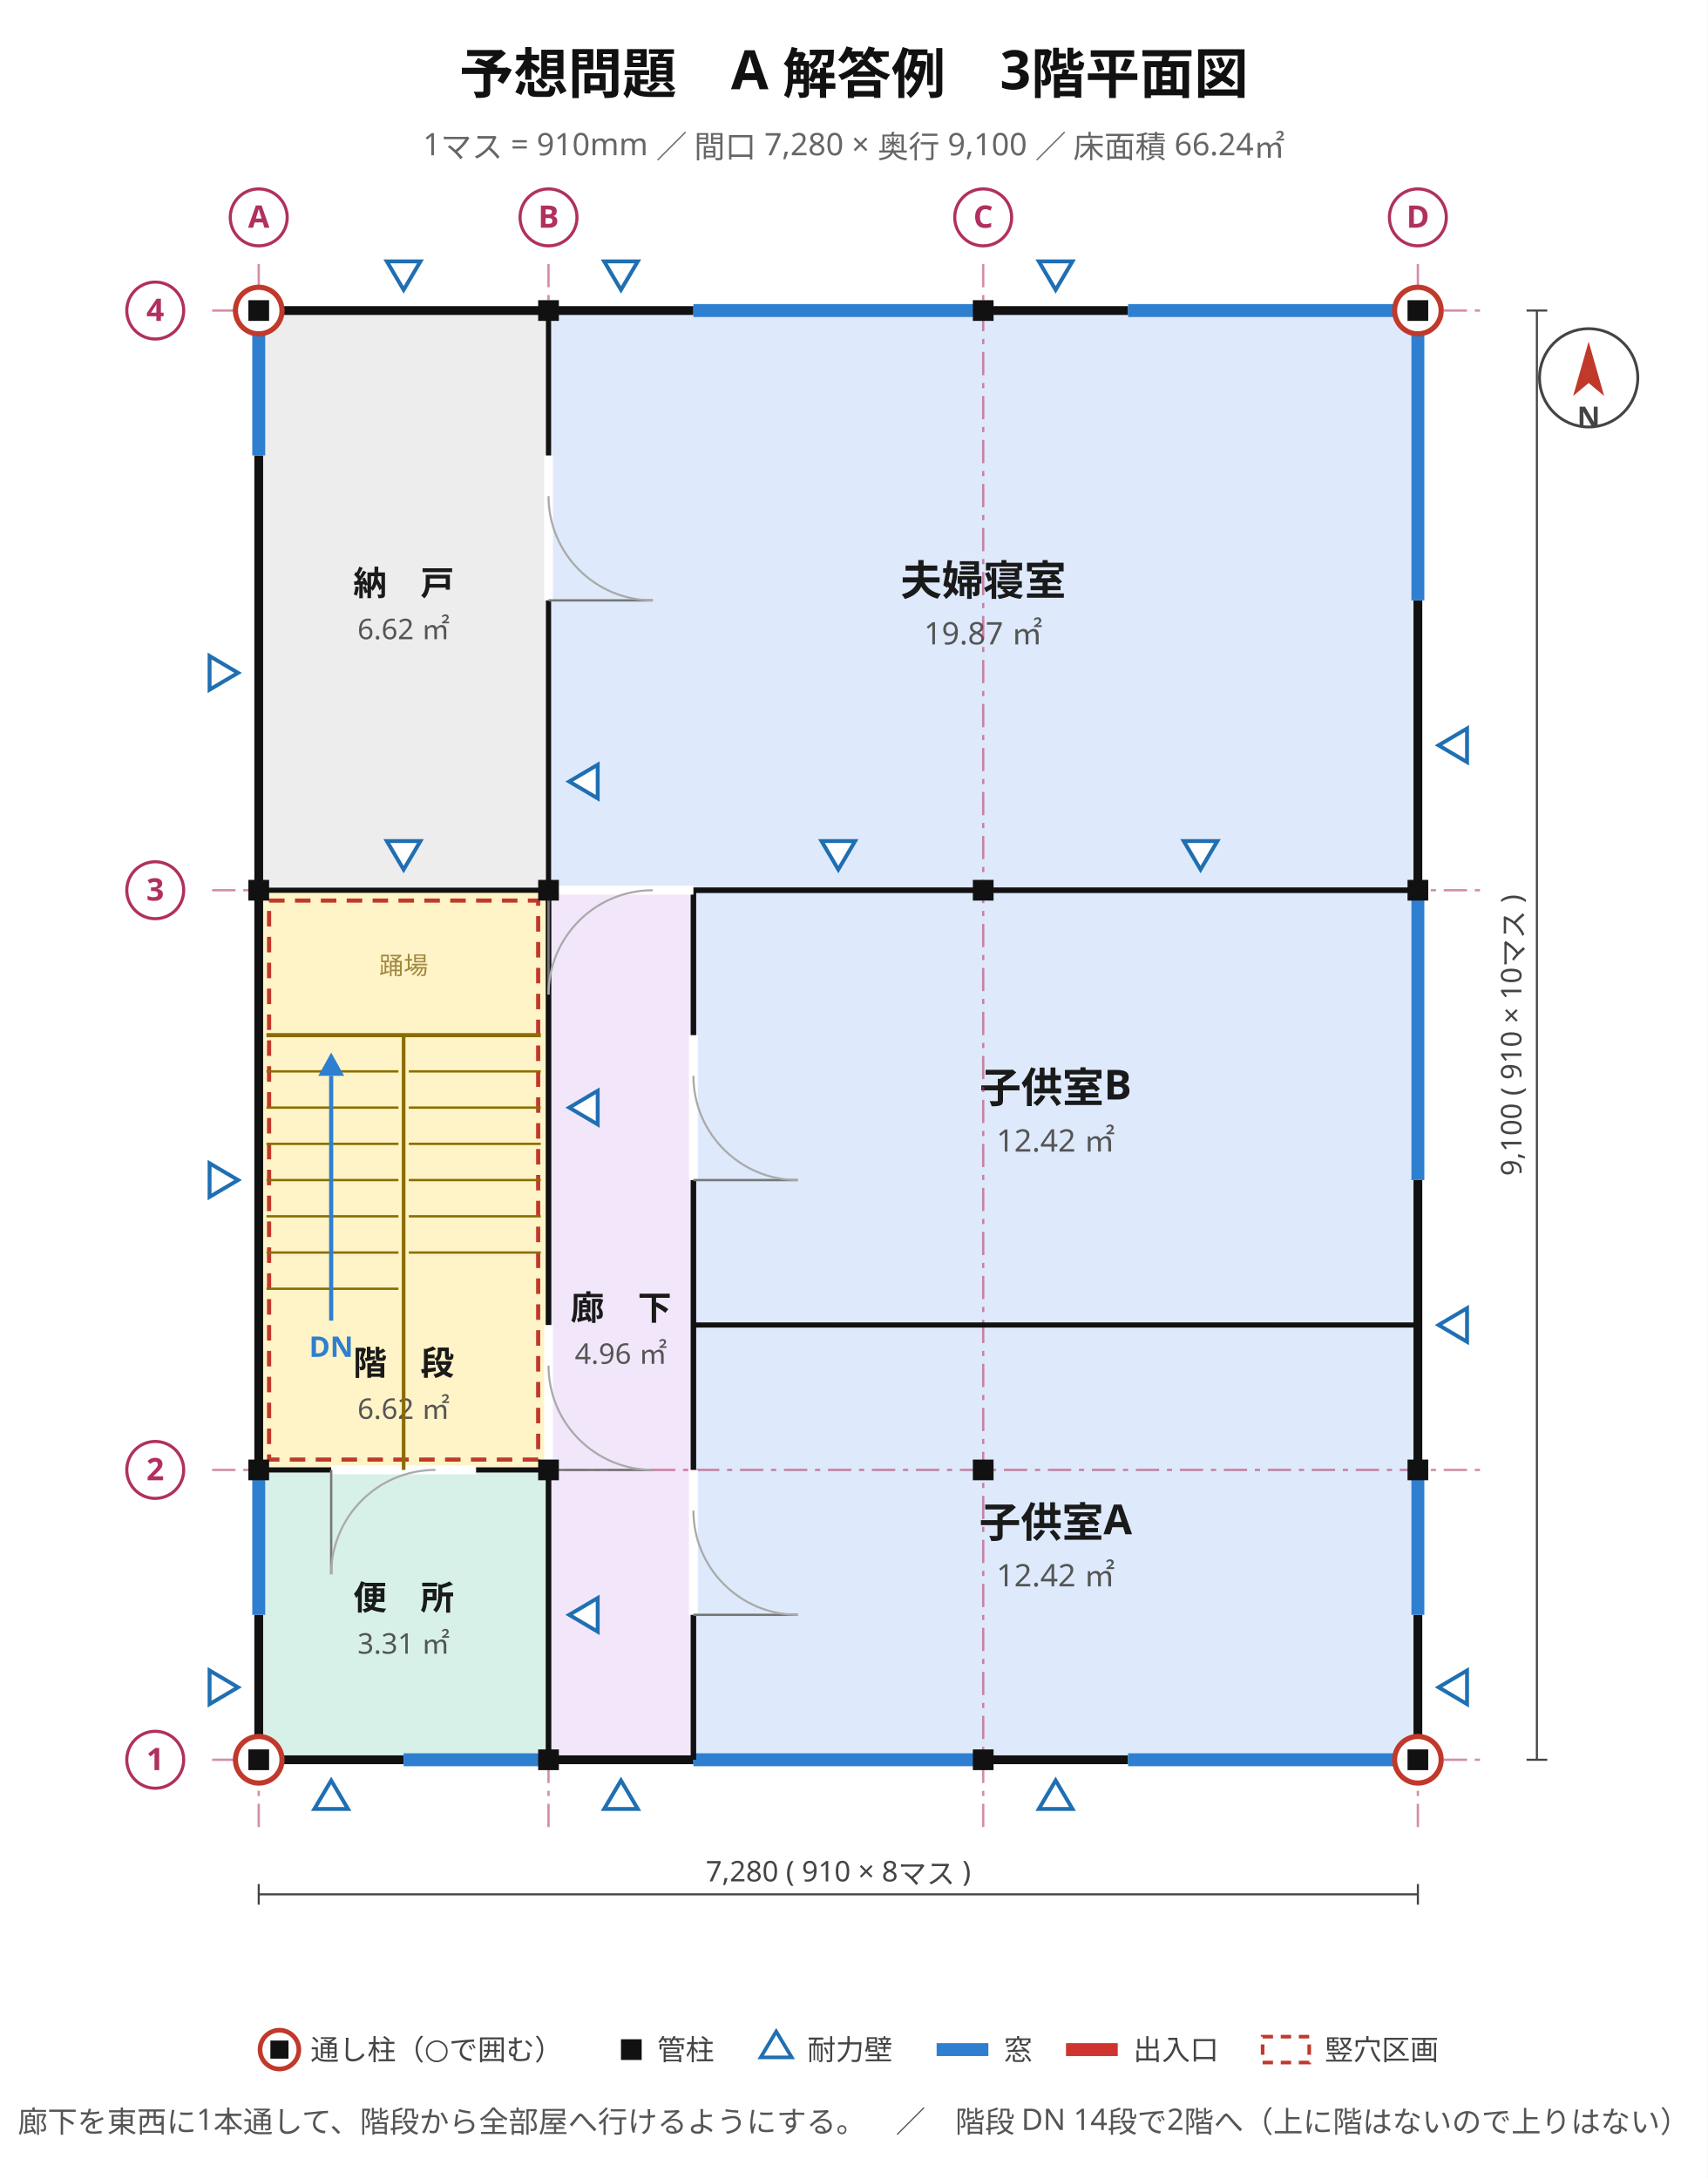
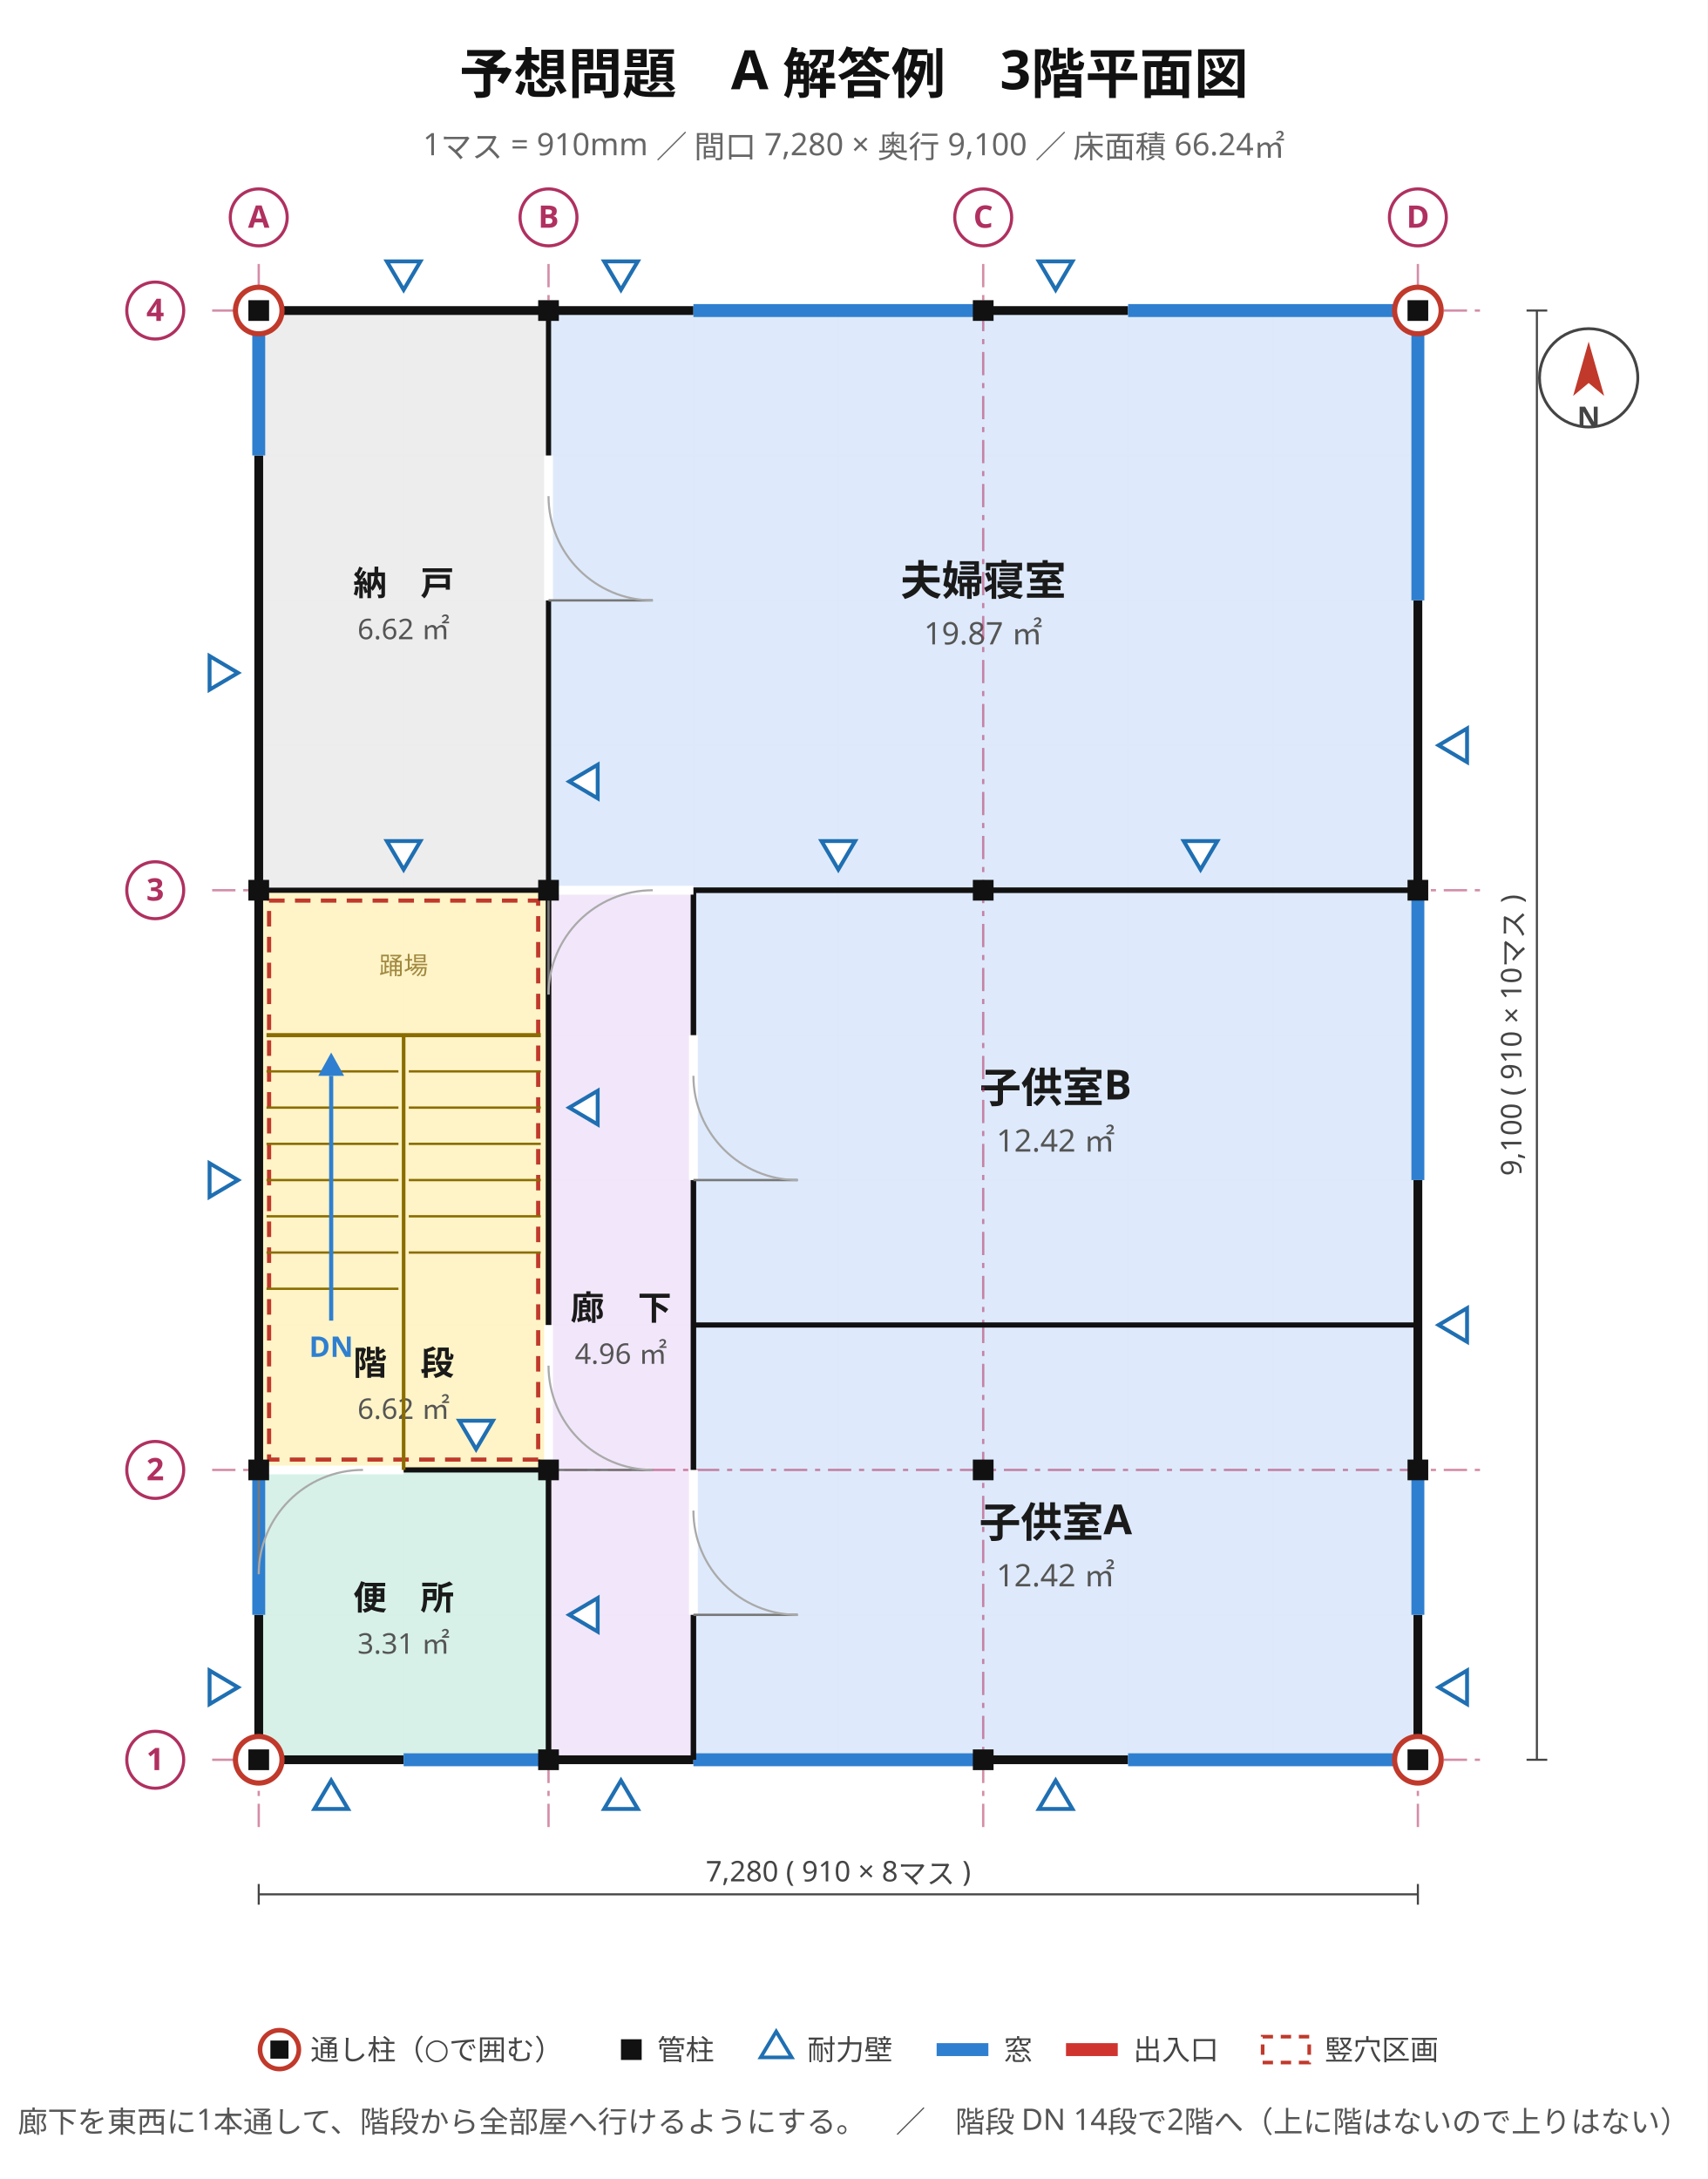
<svg xmlns="http://www.w3.org/2000/svg" viewBox="0 0 660 842" width="660" height="842" font-family="'Hiragino Sans','Hiragino Kaku Gothic ProN','Noto Sans JP','Yu Gothic',Meiryo,'IPAGothic',sans-serif">
  <rect width="660" height="842" fill="#ffffff" />
  <text x="330" y="36" font-size="21" text-anchor="middle" fill="#111" font-weight="700" font-family="'Hiragino Sans','Hiragino Kaku Gothic ProN','Noto Sans JP','Yu Gothic',Meiryo,'IPAGothic',sans-serif">予想問題　A 解答例　3階平面図</text>
  <text x="330" y="60" font-size="12" text-anchor="middle" fill="#666" font-weight="400" font-family="'Hiragino Sans','Hiragino Kaku Gothic ProN','Noto Sans JP','Yu Gothic',Meiryo,'IPAGothic',sans-serif">1マス = 910mm ／ 間口 7,280 × 奥行 9,100 ／ 床面積 66.24㎡</text>
  <line x1="100" y1="120" x2="100" y2="680" stroke="#e8e8e8" stroke-width="0.7" />
  <line x1="156" y1="120" x2="156" y2="680" stroke="#e8e8e8" stroke-width="0.7" />
  <line x1="212" y1="120" x2="212" y2="680" stroke="#e8e8e8" stroke-width="0.7" />
  <line x1="268" y1="120" x2="268" y2="680" stroke="#e8e8e8" stroke-width="0.7" />
  <line x1="324" y1="120" x2="324" y2="680" stroke="#e8e8e8" stroke-width="0.7" />
  <line x1="380" y1="120" x2="380" y2="680" stroke="#e8e8e8" stroke-width="0.7" />
  <line x1="436" y1="120" x2="436" y2="680" stroke="#e8e8e8" stroke-width="0.7" />
  <line x1="492" y1="120" x2="492" y2="680" stroke="#e8e8e8" stroke-width="0.7" />
  <line x1="548" y1="120" x2="548" y2="680" stroke="#e8e8e8" stroke-width="0.7" />
  <line x1="100" y1="680" x2="548" y2="680" stroke="#e8e8e8" stroke-width="0.7" />
  <line x1="100" y1="624" x2="548" y2="624" stroke="#e8e8e8" stroke-width="0.7" />
  <line x1="100" y1="568" x2="548" y2="568" stroke="#e8e8e8" stroke-width="0.7" />
  <line x1="100" y1="512" x2="548" y2="512" stroke="#e8e8e8" stroke-width="0.7" />
  <line x1="100" y1="456" x2="548" y2="456" stroke="#e8e8e8" stroke-width="0.7" />
  <line x1="100" y1="400" x2="548" y2="400" stroke="#e8e8e8" stroke-width="0.7" />
  <line x1="100" y1="344" x2="548" y2="344" stroke="#e8e8e8" stroke-width="0.7" />
  <line x1="100" y1="288" x2="548" y2="288" stroke="#e8e8e8" stroke-width="0.7" />
  <line x1="100" y1="232" x2="548" y2="232" stroke="#e8e8e8" stroke-width="0.7" />
  <line x1="100" y1="176" x2="548" y2="176" stroke="#e8e8e8" stroke-width="0.7" />
  <line x1="100" y1="120" x2="548" y2="120" stroke="#e8e8e8" stroke-width="0.7" />
  <rect x="100" y="568" width="112" height="112" fill="#d5f0e7" stroke="#2f9077" stroke-width="1.2" opacity="0.95" />
  <text x="156" y="622" font-size="13" text-anchor="middle" fill="#1a1a1a" font-weight="700" font-family="'Hiragino Sans','Hiragino Kaku Gothic ProN','Noto Sans JP','Yu Gothic',Meiryo,'IPAGothic',sans-serif">便　所</text>
  <text x="156" y="639" font-size="11" text-anchor="middle" fill="#555" font-weight="400" font-family="'Hiragino Sans','Hiragino Kaku Gothic ProN','Noto Sans JP','Yu Gothic',Meiryo,'IPAGothic',sans-serif">3.31 ㎡</text>
  <rect x="100" y="344" width="112" height="224" fill="#fff3c4" stroke="#bb9508" stroke-width="1.2" opacity="0.95" />
  <text x="156" y="531.28" font-size="13" text-anchor="middle" fill="#1a1a1a" font-weight="700" font-family="'Hiragino Sans','Hiragino Kaku Gothic ProN','Noto Sans JP','Yu Gothic',Meiryo,'IPAGothic',sans-serif">階　段</text>
  <text x="156" y="548.28" font-size="11" text-anchor="middle" fill="#555" font-weight="400" font-family="'Hiragino Sans','Hiragino Kaku Gothic ProN','Noto Sans JP','Yu Gothic',Meiryo,'IPAGothic',sans-serif">6.62 ㎡</text>
  <rect x="100" y="120" width="112" height="224" fill="#ececec" stroke="#8a8a8a" stroke-width="1.2" opacity="0.95" />
  <text x="156" y="230" font-size="13" text-anchor="middle" fill="#1a1a1a" font-weight="700" font-family="'Hiragino Sans','Hiragino Kaku Gothic ProN','Noto Sans JP','Yu Gothic',Meiryo,'IPAGothic',sans-serif">納　戸</text>
  <text x="156" y="247" font-size="11" text-anchor="middle" fill="#555" font-weight="400" font-family="'Hiragino Sans','Hiragino Kaku Gothic ProN','Noto Sans JP','Yu Gothic',Meiryo,'IPAGothic',sans-serif">6.62 ㎡</text>
  <rect x="212" y="344" width="56" height="336" fill="#f1e6fa" stroke="#8b62b5" stroke-width="1.2" opacity="0.95" />
  <text x="240" y="510" font-size="13" text-anchor="middle" fill="#1a1a1a" font-weight="700" font-family="'Hiragino Sans','Hiragino Kaku Gothic ProN','Noto Sans JP','Yu Gothic',Meiryo,'IPAGothic',sans-serif">廊　下</text>
  <text x="240" y="527" font-size="11" text-anchor="middle" fill="#555" font-weight="400" font-family="'Hiragino Sans','Hiragino Kaku Gothic ProN','Noto Sans JP','Yu Gothic',Meiryo,'IPAGothic',sans-serif">4.96 ㎡</text>
  <rect x="268" y="512" width="280" height="168" fill="#dce9fb" stroke="#4a76b8" stroke-width="1.2" opacity="0.95" />
  <text x="408" y="594" font-size="16" text-anchor="middle" fill="#1a1a1a" font-weight="700" font-family="'Hiragino Sans','Hiragino Kaku Gothic ProN','Noto Sans JP','Yu Gothic',Meiryo,'IPAGothic',sans-serif">子供室A</text>
  <text x="408" y="613" font-size="12" text-anchor="middle" fill="#555" font-weight="400" font-family="'Hiragino Sans','Hiragino Kaku Gothic ProN','Noto Sans JP','Yu Gothic',Meiryo,'IPAGothic',sans-serif">12.42 ㎡</text>
  <rect x="268" y="344" width="280" height="168" fill="#dce9fb" stroke="#4a76b8" stroke-width="1.2" opacity="0.95" />
  <text x="408" y="426" font-size="16" text-anchor="middle" fill="#1a1a1a" font-weight="700" font-family="'Hiragino Sans','Hiragino Kaku Gothic ProN','Noto Sans JP','Yu Gothic',Meiryo,'IPAGothic',sans-serif">子供室B</text>
  <text x="408" y="445" font-size="12" text-anchor="middle" fill="#555" font-weight="400" font-family="'Hiragino Sans','Hiragino Kaku Gothic ProN','Noto Sans JP','Yu Gothic',Meiryo,'IPAGothic',sans-serif">12.42 ㎡</text>
  <rect x="212" y="120" width="336" height="224" fill="#dce9fb" stroke="#4a76b8" stroke-width="1.2" opacity="0.95" />
  <text x="380" y="230" font-size="16" text-anchor="middle" fill="#1a1a1a" font-weight="700" font-family="'Hiragino Sans','Hiragino Kaku Gothic ProN','Noto Sans JP','Yu Gothic',Meiryo,'IPAGothic',sans-serif">夫婦寝室</text>
  <text x="380" y="249" font-size="12" text-anchor="middle" fill="#555" font-weight="400" font-family="'Hiragino Sans','Hiragino Kaku Gothic ProN','Noto Sans JP','Yu Gothic',Meiryo,'IPAGothic',sans-serif">19.87 ㎡</text>
  <line x1="100" y1="102" x2="100" y2="706" stroke="#b03060" stroke-width="0.9" stroke-dasharray="9 3 2 3" opacity="0.55" />
  <line x1="212" y1="102" x2="212" y2="706" stroke="#b03060" stroke-width="0.9" stroke-dasharray="9 3 2 3" opacity="0.55" />
  <line x1="380" y1="102" x2="380" y2="706" stroke="#b03060" stroke-width="0.9" stroke-dasharray="9 3 2 3" opacity="0.55" />
  <line x1="548" y1="102" x2="548" y2="706" stroke="#b03060" stroke-width="0.9" stroke-dasharray="9 3 2 3" opacity="0.55" />
  <line x1="82" y1="680" x2="574" y2="680" stroke="#b03060" stroke-width="0.9" stroke-dasharray="9 3 2 3" opacity="0.55" />
  <line x1="82" y1="568" x2="574" y2="568" stroke="#b03060" stroke-width="0.9" stroke-dasharray="9 3 2 3" opacity="0.55" />
  <line x1="82" y1="344" x2="574" y2="344" stroke="#b03060" stroke-width="0.9" stroke-dasharray="9 3 2 3" opacity="0.55" />
  <line x1="82" y1="120" x2="574" y2="120" stroke="#b03060" stroke-width="0.9" stroke-dasharray="9 3 2 3" opacity="0.55" />
  <rect x="100" y="120" width="448" height="560" stroke="#111" stroke-width="3.4" fill="none" />
  <line x1="268" y1="680" x2="380" y2="680" stroke="#ffffff" stroke-width="4.2" />
  <line x1="268" y1="680" x2="380" y2="680" stroke="#2f7fd0" stroke-width="5.0" />
  <line x1="436" y1="680" x2="548" y2="680" stroke="#ffffff" stroke-width="4.2" />
  <line x1="436" y1="680" x2="548" y2="680" stroke="#2f7fd0" stroke-width="5.0" />
  <line x1="156" y1="680" x2="212" y2="680" stroke="#ffffff" stroke-width="4.2" />
  <line x1="156" y1="680" x2="212" y2="680" stroke="#2f7fd0" stroke-width="5.0" />
  <line x1="548" y1="624" x2="548" y2="568" stroke="#ffffff" stroke-width="4.2" />
  <line x1="548" y1="624" x2="548" y2="568" stroke="#2f7fd0" stroke-width="5.0" />
  <line x1="548" y1="456" x2="548" y2="344" stroke="#ffffff" stroke-width="4.2" />
  <line x1="548" y1="456" x2="548" y2="344" stroke="#2f7fd0" stroke-width="5.0" />
  <line x1="548" y1="232" x2="548" y2="120" stroke="#ffffff" stroke-width="4.2" />
  <line x1="548" y1="232" x2="548" y2="120" stroke="#2f7fd0" stroke-width="5.0" />
  <line x1="268" y1="120" x2="380" y2="120" stroke="#ffffff" stroke-width="4.2" />
  <line x1="268" y1="120" x2="380" y2="120" stroke="#2f7fd0" stroke-width="5.0" />
  <line x1="436" y1="120" x2="548" y2="120" stroke="#ffffff" stroke-width="4.2" />
  <line x1="436" y1="120" x2="548" y2="120" stroke="#2f7fd0" stroke-width="5.0" />
  <line x1="100" y1="624" x2="100" y2="568" stroke="#ffffff" stroke-width="4.2" />
  <line x1="100" y1="624" x2="100" y2="568" stroke="#2f7fd0" stroke-width="5.0" />
  <line x1="100" y1="176" x2="100" y2="120" stroke="#ffffff" stroke-width="4.2" />
  <line x1="100" y1="176" x2="100" y2="120" stroke="#2f7fd0" stroke-width="5.0" />
-   <line x1="268" y1="512" x2="548" y2="512" stroke="#111" stroke-width="2.0" />
-   <line x1="212" y1="680" x2="212" y2="568" stroke="#111" stroke-width="2.0" />
-   <line x1="100" y1="344" x2="212" y2="344" stroke="#111" stroke-width="2.0" />
-   <line x1="268" y1="512" x2="268" y2="344" stroke="#111" stroke-width="2.0" />
-   <line x1="212" y1="344" x2="548" y2="344" stroke="#111" stroke-width="2.0" />
-   <line x1="100" y1="568" x2="212" y2="568" stroke="#111" stroke-width="2.0" />
  <line x1="268" y1="680" x2="268" y2="344" stroke="#111" stroke-width="2.0" />
  <line x1="268" y1="680" x2="268" y2="512" stroke="#111" stroke-width="2.0" />
+   <line x1="100" y1="568" x2="212" y2="568" stroke="#111" stroke-width="2.0" />
+   <line x1="268" y1="512" x2="548" y2="512" stroke="#111" stroke-width="2.0" />
+   <line x1="212" y1="344" x2="268" y2="344" stroke="#111" stroke-width="2.0" />
+   <line x1="268" y1="344" x2="548" y2="344" stroke="#111" stroke-width="2.0" />
  <line x1="212" y1="680" x2="212" y2="344" stroke="#111" stroke-width="2.0" />
-   <line x1="212" y1="344" x2="268" y2="344" stroke="#111" stroke-width="2.0" />
+   <line x1="212" y1="568" x2="212" y2="344" stroke="#111" stroke-width="2.0" />
+   <line x1="268" y1="512" x2="268" y2="344" stroke="#111" stroke-width="2.0" />
  <line x1="212" y1="344" x2="212" y2="120" stroke="#111" stroke-width="2.0" />
-   <line x1="268" y1="344" x2="548" y2="344" stroke="#111" stroke-width="2.0" />
-   <line x1="212" y1="568" x2="212" y2="344" stroke="#111" stroke-width="2.0" />
-   <line x1="128" y1="568" x2="184" y2="568" stroke="#ffffff" stroke-width="3.4" />
-   <line x1="128" y1="568" x2="128" y2="608.32" stroke="#777" stroke-width="0.9" />
-   <path d="M 128.0 608.3 A 40.3 40.3 0 0 1 168.3 568.0" stroke="#aaa" stroke-width="0.8" fill="none" />
+   <line x1="100" y1="344" x2="212" y2="344" stroke="#111" stroke-width="2.0" />
+   <line x1="212" y1="344" x2="548" y2="344" stroke="#111" stroke-width="2.0" />
+   <line x1="212" y1="680" x2="212" y2="568" stroke="#111" stroke-width="2.0" />
+   <line x1="100" y1="568" x2="156" y2="568" stroke="#ffffff" stroke-width="3.4" />
+   <line x1="100" y1="568" x2="100" y2="608.32" stroke="#777" stroke-width="0.9" />
+   <path d="M 100.0 608.3 A 40.3 40.3 0 0 1 140.3 568.0" stroke="#aaa" stroke-width="0.8" fill="none" />
  <line x1="212" y1="568" x2="212" y2="512" stroke="#ffffff" stroke-width="3.4" />
  <line x1="212" y1="568" x2="252.32" y2="568" stroke="#777" stroke-width="0.9" />
  <path d="M 252.3 568.0 A 40.3 40.3 0 0 1 212.0 527.7" stroke="#aaa" stroke-width="0.8" fill="none" />
  <line x1="268" y1="624" x2="268" y2="568" stroke="#ffffff" stroke-width="3.4" />
  <line x1="268" y1="624" x2="308.32" y2="624" stroke="#777" stroke-width="0.9" />
  <path d="M 308.3 624.0 A 40.3 40.3 0 0 1 268.0 583.7" stroke="#aaa" stroke-width="0.8" fill="none" />
  <line x1="268" y1="456" x2="268" y2="400" stroke="#ffffff" stroke-width="3.4" />
  <line x1="268" y1="456" x2="308.32" y2="456" stroke="#777" stroke-width="0.9" />
  <path d="M 308.3 456.0 A 40.3 40.3 0 0 1 268.0 415.7" stroke="#aaa" stroke-width="0.8" fill="none" />
  <line x1="212" y1="344" x2="268" y2="344" stroke="#ffffff" stroke-width="3.4" />
  <line x1="212" y1="344" x2="212" y2="384.32" stroke="#777" stroke-width="0.9" />
  <path d="M 212.0 384.3 A 40.3 40.3 0 0 1 252.3 344.0" stroke="#aaa" stroke-width="0.8" fill="none" />
  <line x1="212" y1="232" x2="212" y2="176" stroke="#ffffff" stroke-width="3.4" />
  <line x1="212" y1="232" x2="252.32" y2="232" stroke="#777" stroke-width="0.9" />
  <path d="M 252.3 232.0 A 40.3 40.3 0 0 1 212.0 191.7" stroke="#aaa" stroke-width="0.8" fill="none" />
  <rect x="104" y="348" width="104" height="216" fill="none" stroke="#c0392b" stroke-width="1.6" stroke-dasharray="6 4" />
  <line x1="103" y1="400" x2="209" y2="400" stroke="#8a6d00" stroke-width="1.6" />
  <line x1="156" y1="568" x2="156" y2="400" stroke="#8a6d00" stroke-width="1.4" />
  <line x1="158" y1="414" x2="209" y2="414" stroke="#8a6d00" stroke-width="0.9" />
  <line x1="158" y1="428" x2="209" y2="428" stroke="#8a6d00" stroke-width="0.9" />
  <line x1="158" y1="442" x2="209" y2="442" stroke="#8a6d00" stroke-width="0.9" />
  <line x1="158" y1="456" x2="209" y2="456" stroke="#8a6d00" stroke-width="0.9" />
  <line x1="158" y1="470" x2="209" y2="470" stroke="#8a6d00" stroke-width="0.9" />
  <line x1="158" y1="484" x2="209" y2="484" stroke="#8a6d00" stroke-width="0.9" />
  <line x1="103" y1="414" x2="154" y2="414" stroke="#8a6d00" stroke-width="0.9" />
  <line x1="103" y1="428" x2="154" y2="428" stroke="#8a6d00" stroke-width="0.9" />
  <line x1="103" y1="442" x2="154" y2="442" stroke="#8a6d00" stroke-width="0.9" />
  <line x1="103" y1="456" x2="154" y2="456" stroke="#8a6d00" stroke-width="0.9" />
  <line x1="103" y1="470" x2="154" y2="470" stroke="#8a6d00" stroke-width="0.9" />
  <line x1="103" y1="484" x2="154" y2="484" stroke="#8a6d00" stroke-width="0.9" />
  <line x1="103" y1="498" x2="154" y2="498" stroke="#8a6d00" stroke-width="0.9" />
  <line x1="128" y1="510.32" x2="128" y2="415.72" stroke="#2f7fd0" stroke-width="1.6" />
  <polygon points="128,406.72 123,415.72 133,415.72" fill="#2f7fd0" />
  <text x="128" y="524.32" font-size="11" text-anchor="middle" fill="#2f7fd0" font-weight="700" font-family="'Hiragino Sans','Hiragino Kaku Gothic ProN','Noto Sans JP','Yu Gothic',Meiryo,'IPAGothic',sans-serif">DN</text>
  <text x="156" y="376.48" font-size="9.5" text-anchor="middle" fill="#a08840" font-weight="400" font-family="'Hiragino Sans','Hiragino Kaku Gothic ProN','Noto Sans JP','Yu Gothic',Meiryo,'IPAGothic',sans-serif">踊場</text>
  <polygon points="92,652 81,645.5 81,658.5" fill="#ffffff" stroke="#1f6fb2" stroke-width="1.5" />
  <polygon points="92,456 81,449.5 81,462.5" fill="#ffffff" stroke="#1f6fb2" stroke-width="1.5" />
  <polygon points="92,260 81,253.5 81,266.5" fill="#ffffff" stroke="#1f6fb2" stroke-width="1.5" />
  <polygon points="220,624 231,617.5 231,630.5" fill="#ffffff" stroke="#1f6fb2" stroke-width="1.5" />
  <polygon points="220,428 231,421.5 231,434.5" fill="#ffffff" stroke="#1f6fb2" stroke-width="1.5" />
  <polygon points="220,302 231,295.5 231,308.5" fill="#ffffff" stroke="#1f6fb2" stroke-width="1.5" />
  <polygon points="556,652 567,645.5 567,658.5" fill="#ffffff" stroke="#1f6fb2" stroke-width="1.5" />
  <polygon points="556,512 567,505.5 567,518.5" fill="#ffffff" stroke="#1f6fb2" stroke-width="1.5" />
  <polygon points="556,288 567,281.5 567,294.5" fill="#ffffff" stroke="#1f6fb2" stroke-width="1.5" />
  <polygon points="128,688 121.5,699 134.5,699" fill="#ffffff" stroke="#1f6fb2" stroke-width="1.5" />
  <polygon points="240,688 233.5,699 246.5,699" fill="#ffffff" stroke="#1f6fb2" stroke-width="1.5" />
  <polygon points="408,688 401.5,699 414.5,699" fill="#ffffff" stroke="#1f6fb2" stroke-width="1.5" />
+   <polygon points="184,560 177.5,549 190.5,549" fill="#ffffff" stroke="#1f6fb2" stroke-width="1.5" />
  <polygon points="156,336 149.5,325 162.5,325" fill="#ffffff" stroke="#1f6fb2" stroke-width="1.5" />
  <polygon points="324,336 317.5,325 330.5,325" fill="#ffffff" stroke="#1f6fb2" stroke-width="1.5" />
  <polygon points="464,336 457.5,325 470.5,325" fill="#ffffff" stroke="#1f6fb2" stroke-width="1.5" />
  <polygon points="156,112 149.5,101 162.5,101" fill="#ffffff" stroke="#1f6fb2" stroke-width="1.5" />
  <polygon points="240,112 233.5,101 246.5,101" fill="#ffffff" stroke="#1f6fb2" stroke-width="1.5" />
  <polygon points="408,112 401.5,101 414.5,101" fill="#ffffff" stroke="#1f6fb2" stroke-width="1.5" />
  <rect x="208" y="676" width="8" height="8" fill="#111" />
  <rect x="376" y="676" width="8" height="8" fill="#111" />
  <rect x="96" y="564" width="8" height="8" fill="#111" />
  <rect x="544" y="564" width="8" height="8" fill="#111" />
  <rect x="96" y="340" width="8" height="8" fill="#111" />
  <rect x="544" y="340" width="8" height="8" fill="#111" />
  <rect x="208" y="116" width="8" height="8" fill="#111" />
  <rect x="376" y="116" width="8" height="8" fill="#111" />
  <rect x="208" y="564" width="8" height="8" fill="#111" />
  <rect x="376" y="564" width="8" height="8" fill="#111" />
  <rect x="208" y="340" width="8" height="8" fill="#111" />
  <rect x="376" y="340" width="8" height="8" fill="#111" />
  <circle cx="100" cy="680" r="9" fill="#ffffff" stroke="#c0392b" stroke-width="2.0" />
  <rect x="96" y="676" width="8" height="8" fill="#111" />
  <circle cx="548" cy="680" r="9" fill="#ffffff" stroke="#c0392b" stroke-width="2.0" />
  <rect x="544" y="676" width="8" height="8" fill="#111" />
  <circle cx="100" cy="120" r="9" fill="#ffffff" stroke="#c0392b" stroke-width="2.0" />
  <rect x="96" y="116" width="8" height="8" fill="#111" />
  <circle cx="548" cy="120" r="9" fill="#ffffff" stroke="#c0392b" stroke-width="2.0" />
  <rect x="544" y="116" width="8" height="8" fill="#111" />
  <circle cx="100" cy="84" r="11" fill="#ffffff" stroke="#b03060" stroke-width="1.2" />
  <text x="100" y="88" font-size="12" text-anchor="middle" fill="#b03060" font-weight="700" font-family="'Hiragino Sans','Hiragino Kaku Gothic ProN','Noto Sans JP','Yu Gothic',Meiryo,'IPAGothic',sans-serif">A</text>
  <circle cx="212" cy="84" r="11" fill="#ffffff" stroke="#b03060" stroke-width="1.2" />
  <text x="212" y="88" font-size="12" text-anchor="middle" fill="#b03060" font-weight="700" font-family="'Hiragino Sans','Hiragino Kaku Gothic ProN','Noto Sans JP','Yu Gothic',Meiryo,'IPAGothic',sans-serif">B</text>
  <circle cx="380" cy="84" r="11" fill="#ffffff" stroke="#b03060" stroke-width="1.2" />
  <text x="380" y="88" font-size="12" text-anchor="middle" fill="#b03060" font-weight="700" font-family="'Hiragino Sans','Hiragino Kaku Gothic ProN','Noto Sans JP','Yu Gothic',Meiryo,'IPAGothic',sans-serif">C</text>
  <circle cx="548" cy="84" r="11" fill="#ffffff" stroke="#b03060" stroke-width="1.2" />
  <text x="548" y="88" font-size="12" text-anchor="middle" fill="#b03060" font-weight="700" font-family="'Hiragino Sans','Hiragino Kaku Gothic ProN','Noto Sans JP','Yu Gothic',Meiryo,'IPAGothic',sans-serif">D</text>
  <circle cx="60" cy="680" r="11" fill="#ffffff" stroke="#b03060" stroke-width="1.2" />
  <text x="60" y="684" font-size="12" text-anchor="middle" fill="#b03060" font-weight="700" font-family="'Hiragino Sans','Hiragino Kaku Gothic ProN','Noto Sans JP','Yu Gothic',Meiryo,'IPAGothic',sans-serif">1</text>
  <circle cx="60" cy="568" r="11" fill="#ffffff" stroke="#b03060" stroke-width="1.2" />
  <text x="60" y="572" font-size="12" text-anchor="middle" fill="#b03060" font-weight="700" font-family="'Hiragino Sans','Hiragino Kaku Gothic ProN','Noto Sans JP','Yu Gothic',Meiryo,'IPAGothic',sans-serif">2</text>
  <circle cx="60" cy="344" r="11" fill="#ffffff" stroke="#b03060" stroke-width="1.2" />
  <text x="60" y="348" font-size="12" text-anchor="middle" fill="#b03060" font-weight="700" font-family="'Hiragino Sans','Hiragino Kaku Gothic ProN','Noto Sans JP','Yu Gothic',Meiryo,'IPAGothic',sans-serif">3</text>
  <circle cx="60" cy="120" r="11" fill="#ffffff" stroke="#b03060" stroke-width="1.2" />
  <text x="60" y="124" font-size="12" text-anchor="middle" fill="#b03060" font-weight="700" font-family="'Hiragino Sans','Hiragino Kaku Gothic ProN','Noto Sans JP','Yu Gothic',Meiryo,'IPAGothic',sans-serif">4</text>
  <line x1="100" y1="732" x2="548" y2="732" stroke="#444" stroke-width="0.8" />
  <line x1="100" y1="728" x2="100" y2="736" stroke="#444" stroke-width="0.8" />
  <line x1="548" y1="728" x2="548" y2="736" stroke="#444" stroke-width="0.8" />
  <text x="324" y="727" font-size="11" text-anchor="middle" fill="#444" font-weight="400" font-family="'Hiragino Sans','Hiragino Kaku Gothic ProN','Noto Sans JP','Yu Gothic',Meiryo,'IPAGothic',sans-serif">7,280  ( 910 × 8マス )</text>
  <line x1="594" y1="680" x2="594" y2="120" stroke="#444" stroke-width="0.8" />
  <line x1="590" y1="680" x2="598" y2="680" stroke="#444" stroke-width="0.8" />
  <line x1="590" y1="120" x2="598" y2="120" stroke="#444" stroke-width="0.8" />
  <g transform="translate(588,400) rotate(-90)">
    <text x="0" y="0" font-size="11" text-anchor="middle" fill="#444" font-weight="400" font-family="'Hiragino Sans','Hiragino Kaku Gothic ProN','Noto Sans JP','Yu Gothic',Meiryo,'IPAGothic',sans-serif">9,100  ( 910 × 10マス )</text>
  </g>
  <circle cx="614" cy="146" r="19" fill="#ffffff" stroke="#444" stroke-width="1.1" />
  <polygon points="614,132 608,153 614,148 620,153" fill="#c0392b" />
  <text x="614" y="165" font-size="11" text-anchor="middle" fill="#444" font-weight="700" font-family="'Hiragino Sans','Hiragino Kaku Gothic ProN','Noto Sans JP','Yu Gothic',Meiryo,'IPAGothic',sans-serif">N</text>
  <circle cx="108" cy="792" r="7.5" fill="#ffffff" stroke="#c0392b" stroke-width="1.8" />
  <rect x="104.5" y="788.5" width="7" height="7" fill="#111" />
  <text x="120" y="796" font-size="11" text-anchor="start" fill="#444" font-weight="400" font-family="'Hiragino Sans','Hiragino Kaku Gothic ProN','Noto Sans JP','Yu Gothic',Meiryo,'IPAGothic',sans-serif">通し柱（○で囲む）</text>
  <rect x="240" y="788" width="8" height="8" fill="#111" />
  <text x="254" y="796" font-size="11" text-anchor="start" fill="#444" font-weight="400" font-family="'Hiragino Sans','Hiragino Kaku Gothic ProN','Noto Sans JP','Yu Gothic',Meiryo,'IPAGothic',sans-serif">管柱</text>
  <polygon points="300,785 294,795 306,795" fill="#fff" stroke="#1f6fb2" stroke-width="1.4" />
  <text x="312" y="796" font-size="11" text-anchor="start" fill="#444" font-weight="400" font-family="'Hiragino Sans','Hiragino Kaku Gothic ProN','Noto Sans JP','Yu Gothic',Meiryo,'IPAGothic',sans-serif">耐力壁</text>
  <line x1="362" y1="792" x2="382" y2="792" stroke="#2f7fd0" stroke-width="5" />
  <text x="388" y="796" font-size="11" text-anchor="start" fill="#444" font-weight="400" font-family="'Hiragino Sans','Hiragino Kaku Gothic ProN','Noto Sans JP','Yu Gothic',Meiryo,'IPAGothic',sans-serif">窓</text>
  <line x1="412" y1="792" x2="432" y2="792" stroke="#d0342f" stroke-width="5" />
  <text x="438" y="796" font-size="11" text-anchor="start" fill="#444" font-weight="400" font-family="'Hiragino Sans','Hiragino Kaku Gothic ProN','Noto Sans JP','Yu Gothic',Meiryo,'IPAGothic',sans-serif">出入口</text>
  <rect x="488" y="787" width="18" height="10" fill="none" stroke="#c0392b" stroke-width="1.4" stroke-dasharray="4 3" />
  <text x="512" y="796" font-size="11" text-anchor="start" fill="#444" font-weight="400" font-family="'Hiragino Sans','Hiragino Kaku Gothic ProN','Noto Sans JP','Yu Gothic',Meiryo,'IPAGothic',sans-serif">竪穴区画</text>
  <text x="330" y="824" font-size="11.5" text-anchor="middle" fill="#555" font-weight="400" font-family="'Hiragino Sans','Hiragino Kaku Gothic ProN','Noto Sans JP','Yu Gothic',Meiryo,'IPAGothic',sans-serif">廊下を東西に1本通して、階段から全部屋へ行けるようにする。　／　階段 DN 14段で2階へ（上に階はないので上りはない）</text>
</svg>
